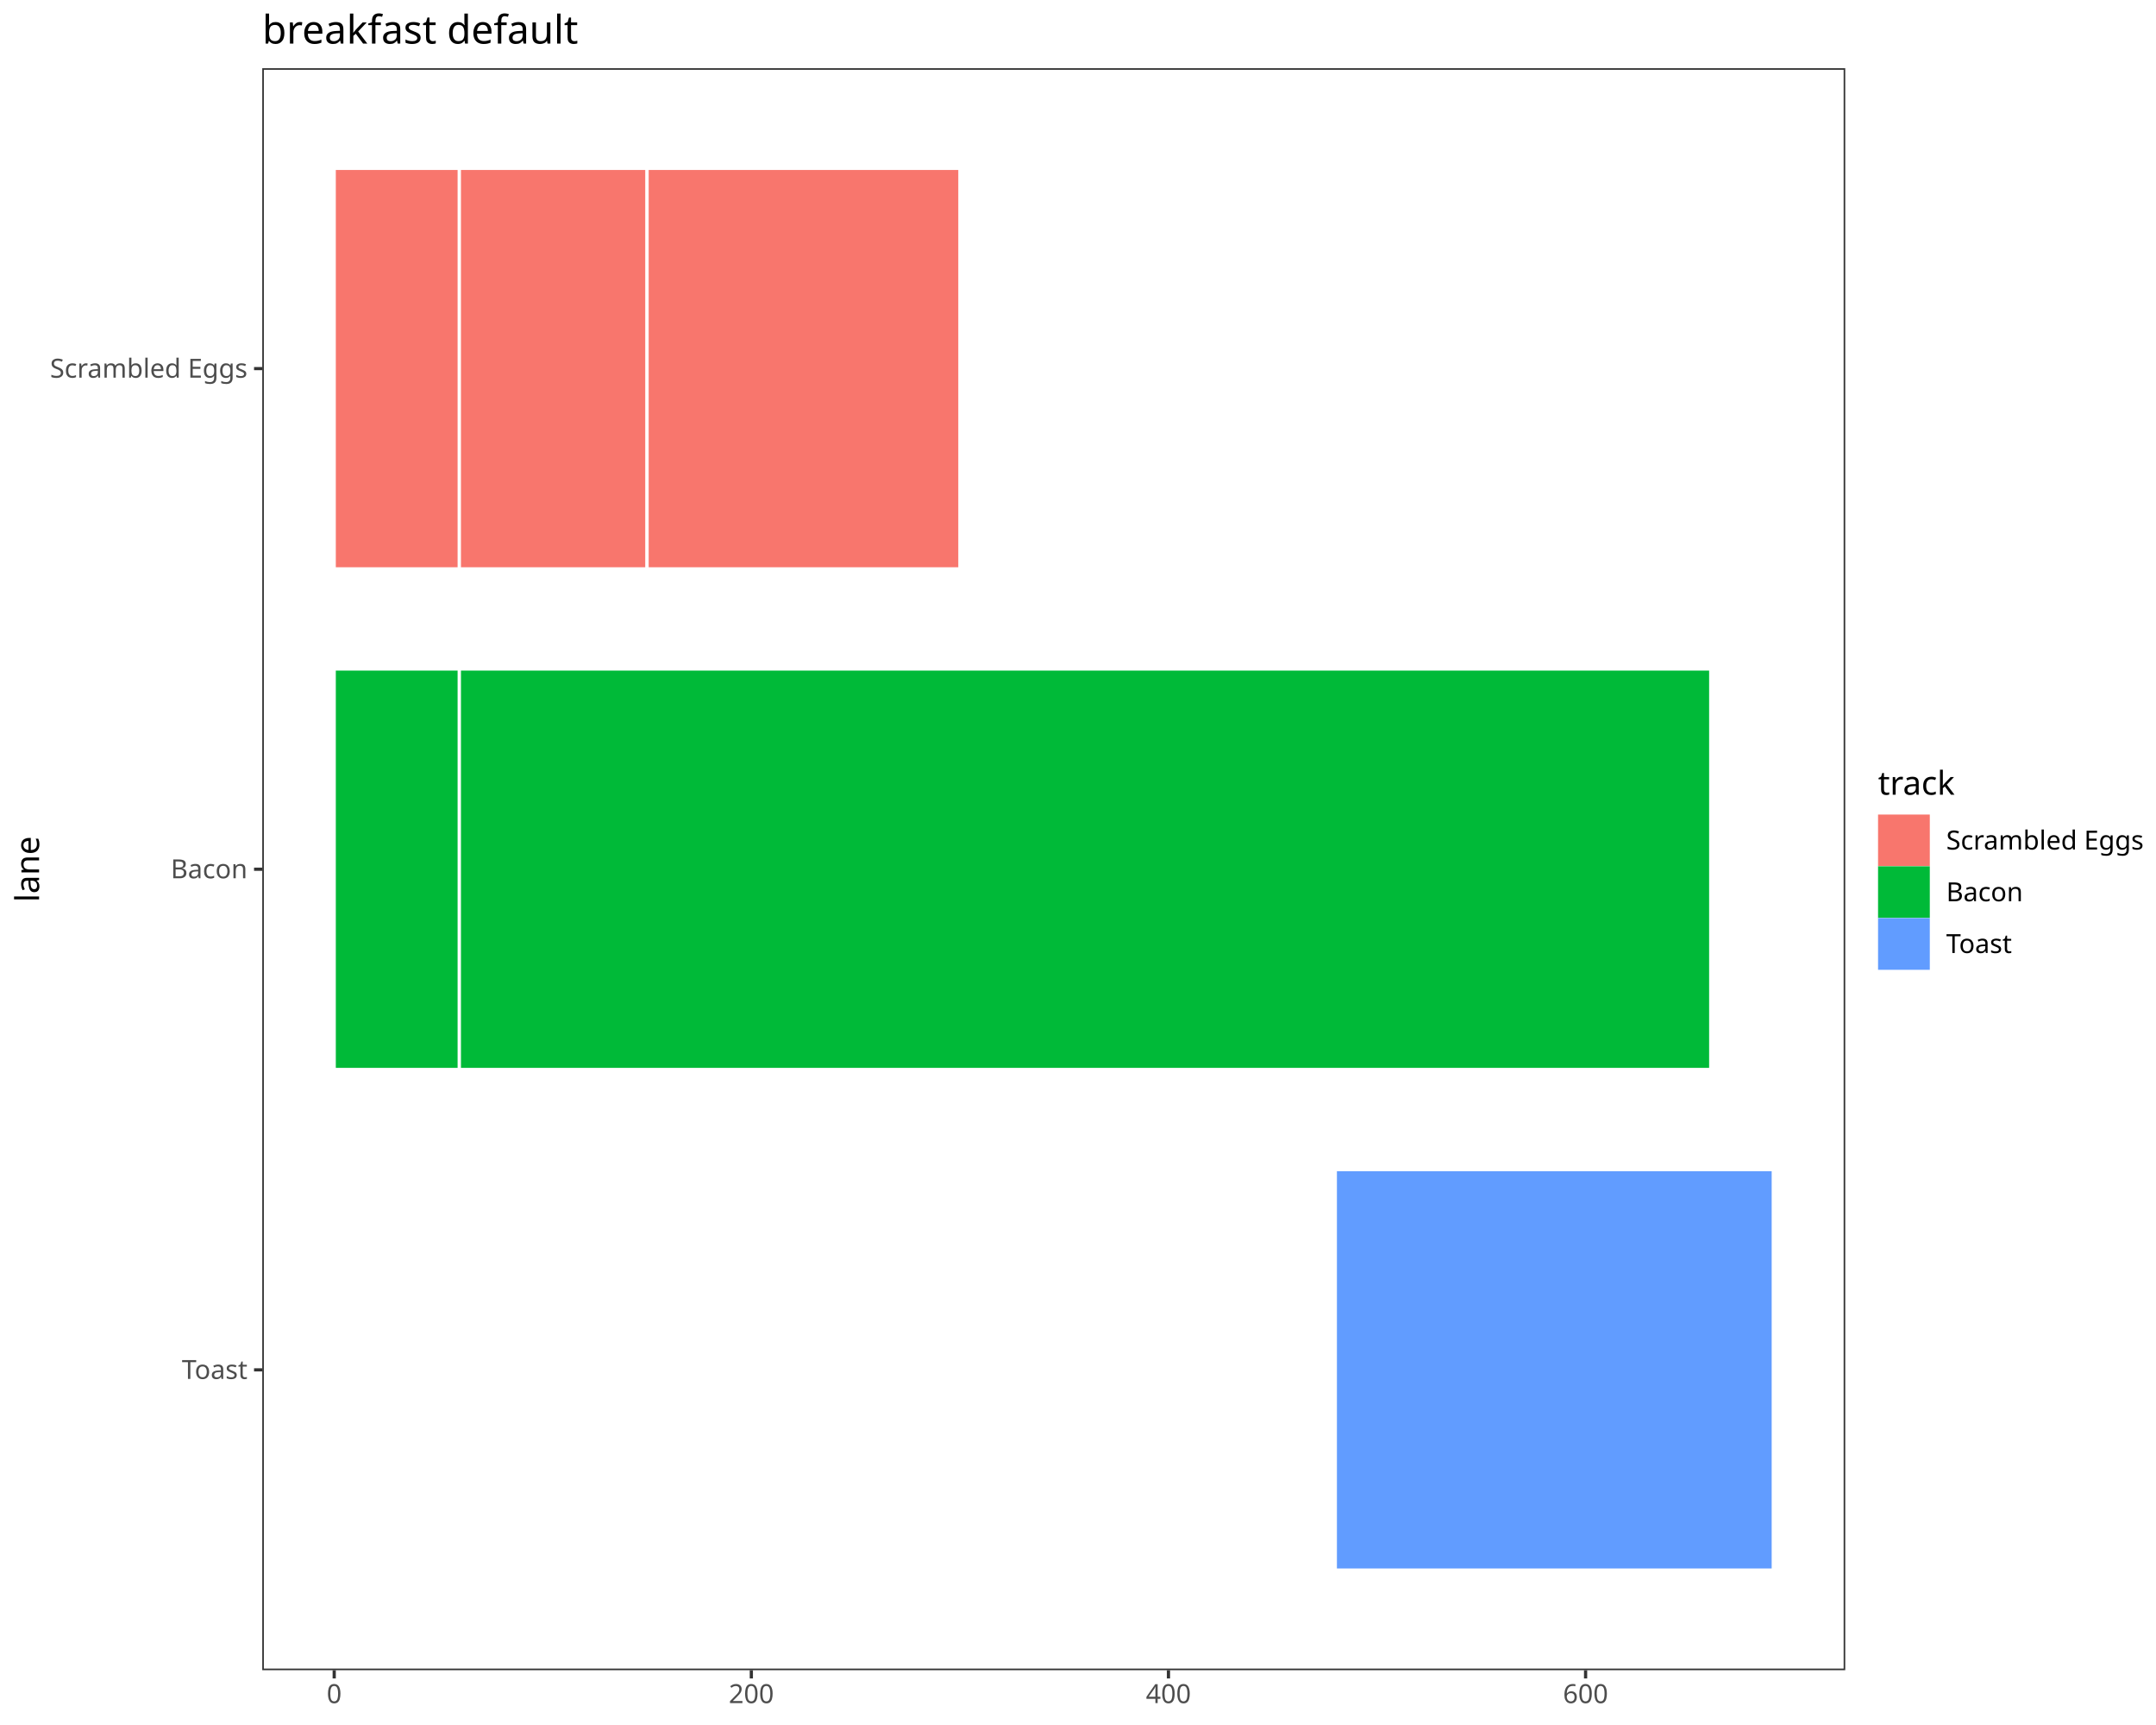
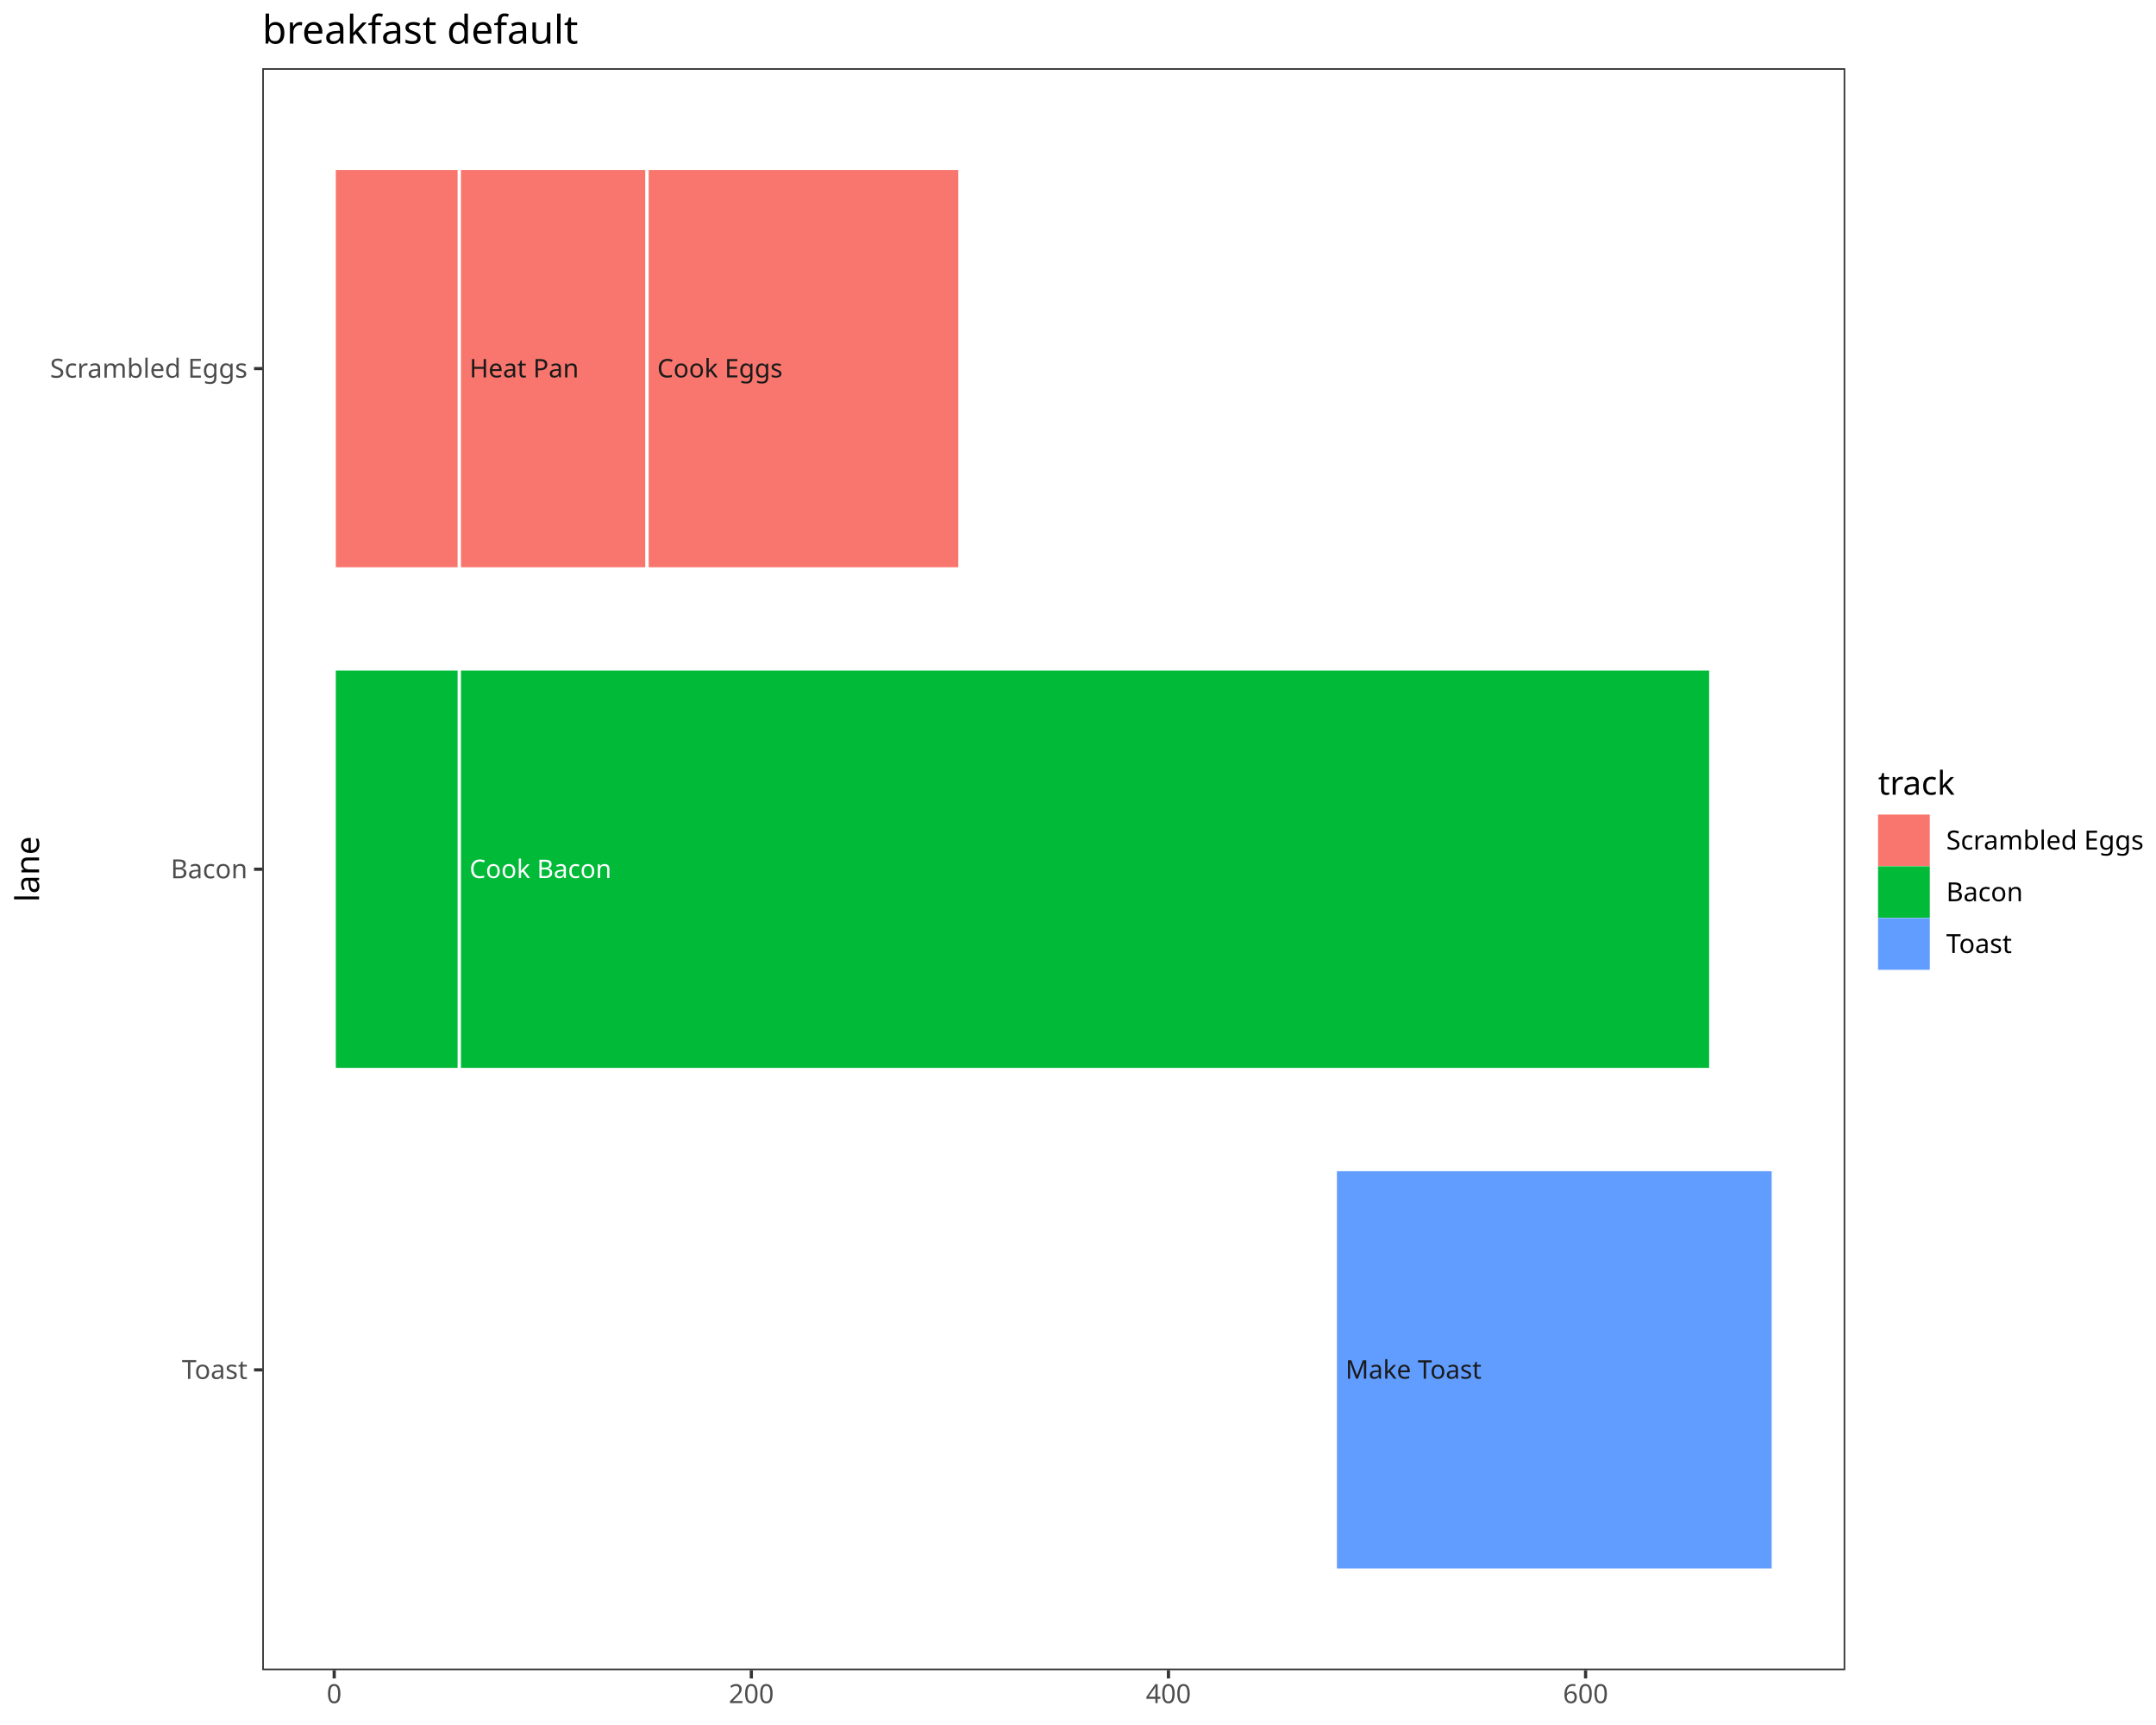
<svg xmlns="http://www.w3.org/2000/svg" class="svglite" data-engine-version="2.0" width="720.00pt" height="576.00pt" viewBox="0 0 720.00 576.00">
  <defs>
    <style type="text/css">
    .svglite line, .svglite polyline, .svglite polygon, .svglite path, .svglite rect, .svglite circle {
      fill: none;
      stroke: #000000;
      stroke-linecap: round;
      stroke-linejoin: round;
      stroke-miterlimit: 10.00;
    }
  </style>
  </defs>
  <rect width="100%" height="100%" style="stroke: none; fill: #FFFFFF;" />
  <defs>
    <clipPath id="cpMC4wMHw3MjAuMDB8MC4wMHw1NzYuMDA=">
      <rect x="0.00" y="0.00" width="720.00" height="576.00" />
    </clipPath>
  </defs>
  <g clip-path="url(#cpMC4wMHw3MjAuMDB8MC4wMHw1NzYuMDA=)">
    <rect x="0.00" y="0.00" width="720.00" height="576.00" style="stroke-width: 1.07; stroke: #FFFFFF; fill: #FFFFFF;" />
  </g>
  <defs>
    <clipPath id="cpODcuNTh8NjE2LjIyfDIyLjc4fDU1Ny43MQ==">
      <rect x="87.58" y="22.78" width="528.64" height="534.92" />
    </clipPath>
  </defs>
  <g clip-path="url(#cpODcuNTh8NjE2LjIyfDIyLjc4fDU1Ny43MQ==)">
    <rect x="87.58" y="22.78" width="528.64" height="534.92" style="stroke-width: 1.07; stroke: none; fill: #FFFFFF;" />
    <rect x="111.61" y="56.22" width="41.79" height="133.73" style="stroke-width: 1.07; stroke: #FFFFFF; stroke-linecap: butt; stroke-linejoin: miter; fill: #F8766D;" />
    <rect x="153.40" y="56.22" width="62.68" height="133.73" style="stroke-width: 1.07; stroke: #FFFFFF; stroke-linecap: butt; stroke-linejoin: miter; fill: #F8766D;" />
    <rect x="216.09" y="56.22" width="104.47" height="133.73" style="stroke-width: 1.07; stroke: #FFFFFF; stroke-linecap: butt; stroke-linejoin: miter; fill: #F8766D;" />
    <rect x="111.61" y="223.38" width="41.79" height="133.73" style="stroke-width: 1.07; stroke: #FFFFFF; stroke-linecap: butt; stroke-linejoin: miter; fill: #00BA38;" />
    <rect x="153.40" y="223.38" width="417.90" height="133.73" style="stroke-width: 1.07; stroke: #FFFFFF; stroke-linecap: butt; stroke-linejoin: miter; fill: #00BA38;" />
    <rect x="445.93" y="390.54" width="146.26" height="133.73" style="stroke-width: 1.07; stroke: #FFFFFF; stroke-linecap: butt; stroke-linejoin: miter; fill: #619CFF;" />
+     <text x="156.80" y="126.02" style="font-size: 8.54px; fill: #1A1A1A; font-family: sans;" textLength="35.59px" lengthAdjust="spacingAndGlyphs">Heat Pan</text>
+     <text x="219.49" y="126.02" style="font-size: 8.54px; fill: #1A1A1A; font-family: sans;" textLength="41.77px" lengthAdjust="spacingAndGlyphs">Cook Eggs</text>
+     <text x="156.80" y="293.18" style="font-size: 8.54px; fill: #FFFFFF; font-family: sans;" textLength="46.51px" lengthAdjust="spacingAndGlyphs">Cook Bacon</text>
+     <text x="449.33" y="460.35" style="font-size: 8.54px; fill: #1A1A1A; font-family: sans;" textLength="44.60px" lengthAdjust="spacingAndGlyphs">Make Toast</text>
    <rect x="87.58" y="22.78" width="528.64" height="534.92" style="stroke-width: 1.07; stroke: #333333;" />
  </g>
  <g clip-path="url(#cpMC4wMHw3MjAuMDB8MC4wMHw1NzYuMDA=)">
    <text x="82.65" y="460.44" text-anchor="end" style="font-size: 8.80px; fill: #4D4D4D; font-family: sans;" textLength="22.01px" lengthAdjust="spacingAndGlyphs">Toast</text>
    <text x="82.65" y="293.27" text-anchor="end" style="font-size: 8.80px; fill: #4D4D4D; font-family: sans;" textLength="24.96px" lengthAdjust="spacingAndGlyphs">Bacon</text>
    <text x="82.65" y="126.11" text-anchor="end" style="font-size: 8.80px; fill: #4D4D4D; font-family: sans;" textLength="64.58px" lengthAdjust="spacingAndGlyphs">Scrambled Eggs</text>
    <polyline points="84.84,457.41 87.58,457.41 " style="stroke-width: 1.07; stroke: #333333; stroke-linecap: butt;" />
    <polyline points="84.84,290.24 87.58,290.24 " style="stroke-width: 1.07; stroke: #333333; stroke-linecap: butt;" />
    <polyline points="84.84,123.08 87.58,123.08 " style="stroke-width: 1.07; stroke: #333333; stroke-linecap: butt;" />
    <polyline points="111.61,560.45 111.61,557.71 " style="stroke-width: 1.07; stroke: #333333; stroke-linecap: butt;" />
    <polyline points="250.91,560.45 250.91,557.71 " style="stroke-width: 1.07; stroke: #333333; stroke-linecap: butt;" />
    <polyline points="390.21,560.45 390.21,557.71 " style="stroke-width: 1.07; stroke: #333333; stroke-linecap: butt;" />
    <polyline points="529.51,560.45 529.51,557.71 " style="stroke-width: 1.07; stroke: #333333; stroke-linecap: butt;" />
    <text x="111.61" y="568.69" text-anchor="middle" style="font-size: 8.80px; fill: #4D4D4D; font-family: sans;" textLength="4.89px" lengthAdjust="spacingAndGlyphs">0</text>
    <text x="250.91" y="568.69" text-anchor="middle" style="font-size: 8.80px; fill: #4D4D4D; font-family: sans;" textLength="14.68px" lengthAdjust="spacingAndGlyphs">200</text>
    <text x="390.21" y="568.69" text-anchor="middle" style="font-size: 8.80px; fill: #4D4D4D; font-family: sans;" textLength="14.68px" lengthAdjust="spacingAndGlyphs">400</text>
    <text x="529.51" y="568.69" text-anchor="middle" style="font-size: 8.80px; fill: #4D4D4D; font-family: sans;" textLength="14.68px" lengthAdjust="spacingAndGlyphs">600</text>
    <text transform="translate(13.05,290.24) rotate(-90)" text-anchor="middle" style="font-size: 11.00px; font-family: sans;" textLength="20.80px" lengthAdjust="spacingAndGlyphs">lane</text>
    <rect x="627.18" y="256.66" width="87.34" height="67.17" style="stroke-width: 1.07; stroke: none; fill: #FFFFFF;" />
    <text x="627.18" y="265.37" style="font-size: 11.00px; font-family: sans;" textLength="23.85px" lengthAdjust="spacingAndGlyphs">track</text>
    <rect x="627.18" y="271.99" width="17.28" height="17.28" style="stroke-width: 1.07; stroke: none; fill: #FFFFFF;" />
    <rect x="627.18" y="271.99" width="17.28" height="17.28" style="stroke-width: 0.75; stroke: none; fill: #F8766D;" />
    <rect x="627.18" y="289.27" width="17.28" height="17.28" style="stroke-width: 1.07; stroke: none; fill: #FFFFFF;" />
    <rect x="627.18" y="289.27" width="17.28" height="17.28" style="stroke-width: 0.75; stroke: none; fill: #00BA38;" />
    <rect x="627.18" y="306.55" width="17.28" height="17.28" style="stroke-width: 1.07; stroke: none; fill: #FFFFFF;" />
    <rect x="627.18" y="306.55" width="17.28" height="17.28" style="stroke-width: 0.75; stroke: none; fill: #619CFF;" />
    <text x="649.94" y="283.66" style="font-size: 8.80px; font-family: sans;" textLength="64.58px" lengthAdjust="spacingAndGlyphs">Scrambled Eggs</text>
    <text x="649.94" y="300.94" style="font-size: 8.80px; font-family: sans;" textLength="24.96px" lengthAdjust="spacingAndGlyphs">Bacon</text>
    <text x="649.94" y="318.22" style="font-size: 8.80px; font-family: sans;" textLength="22.01px" lengthAdjust="spacingAndGlyphs">Toast</text>
    <text x="87.58" y="14.56" style="font-size: 13.20px; font-family: sans;" textLength="97.61px" lengthAdjust="spacingAndGlyphs">breakfast default</text>
  </g>
</svg>
